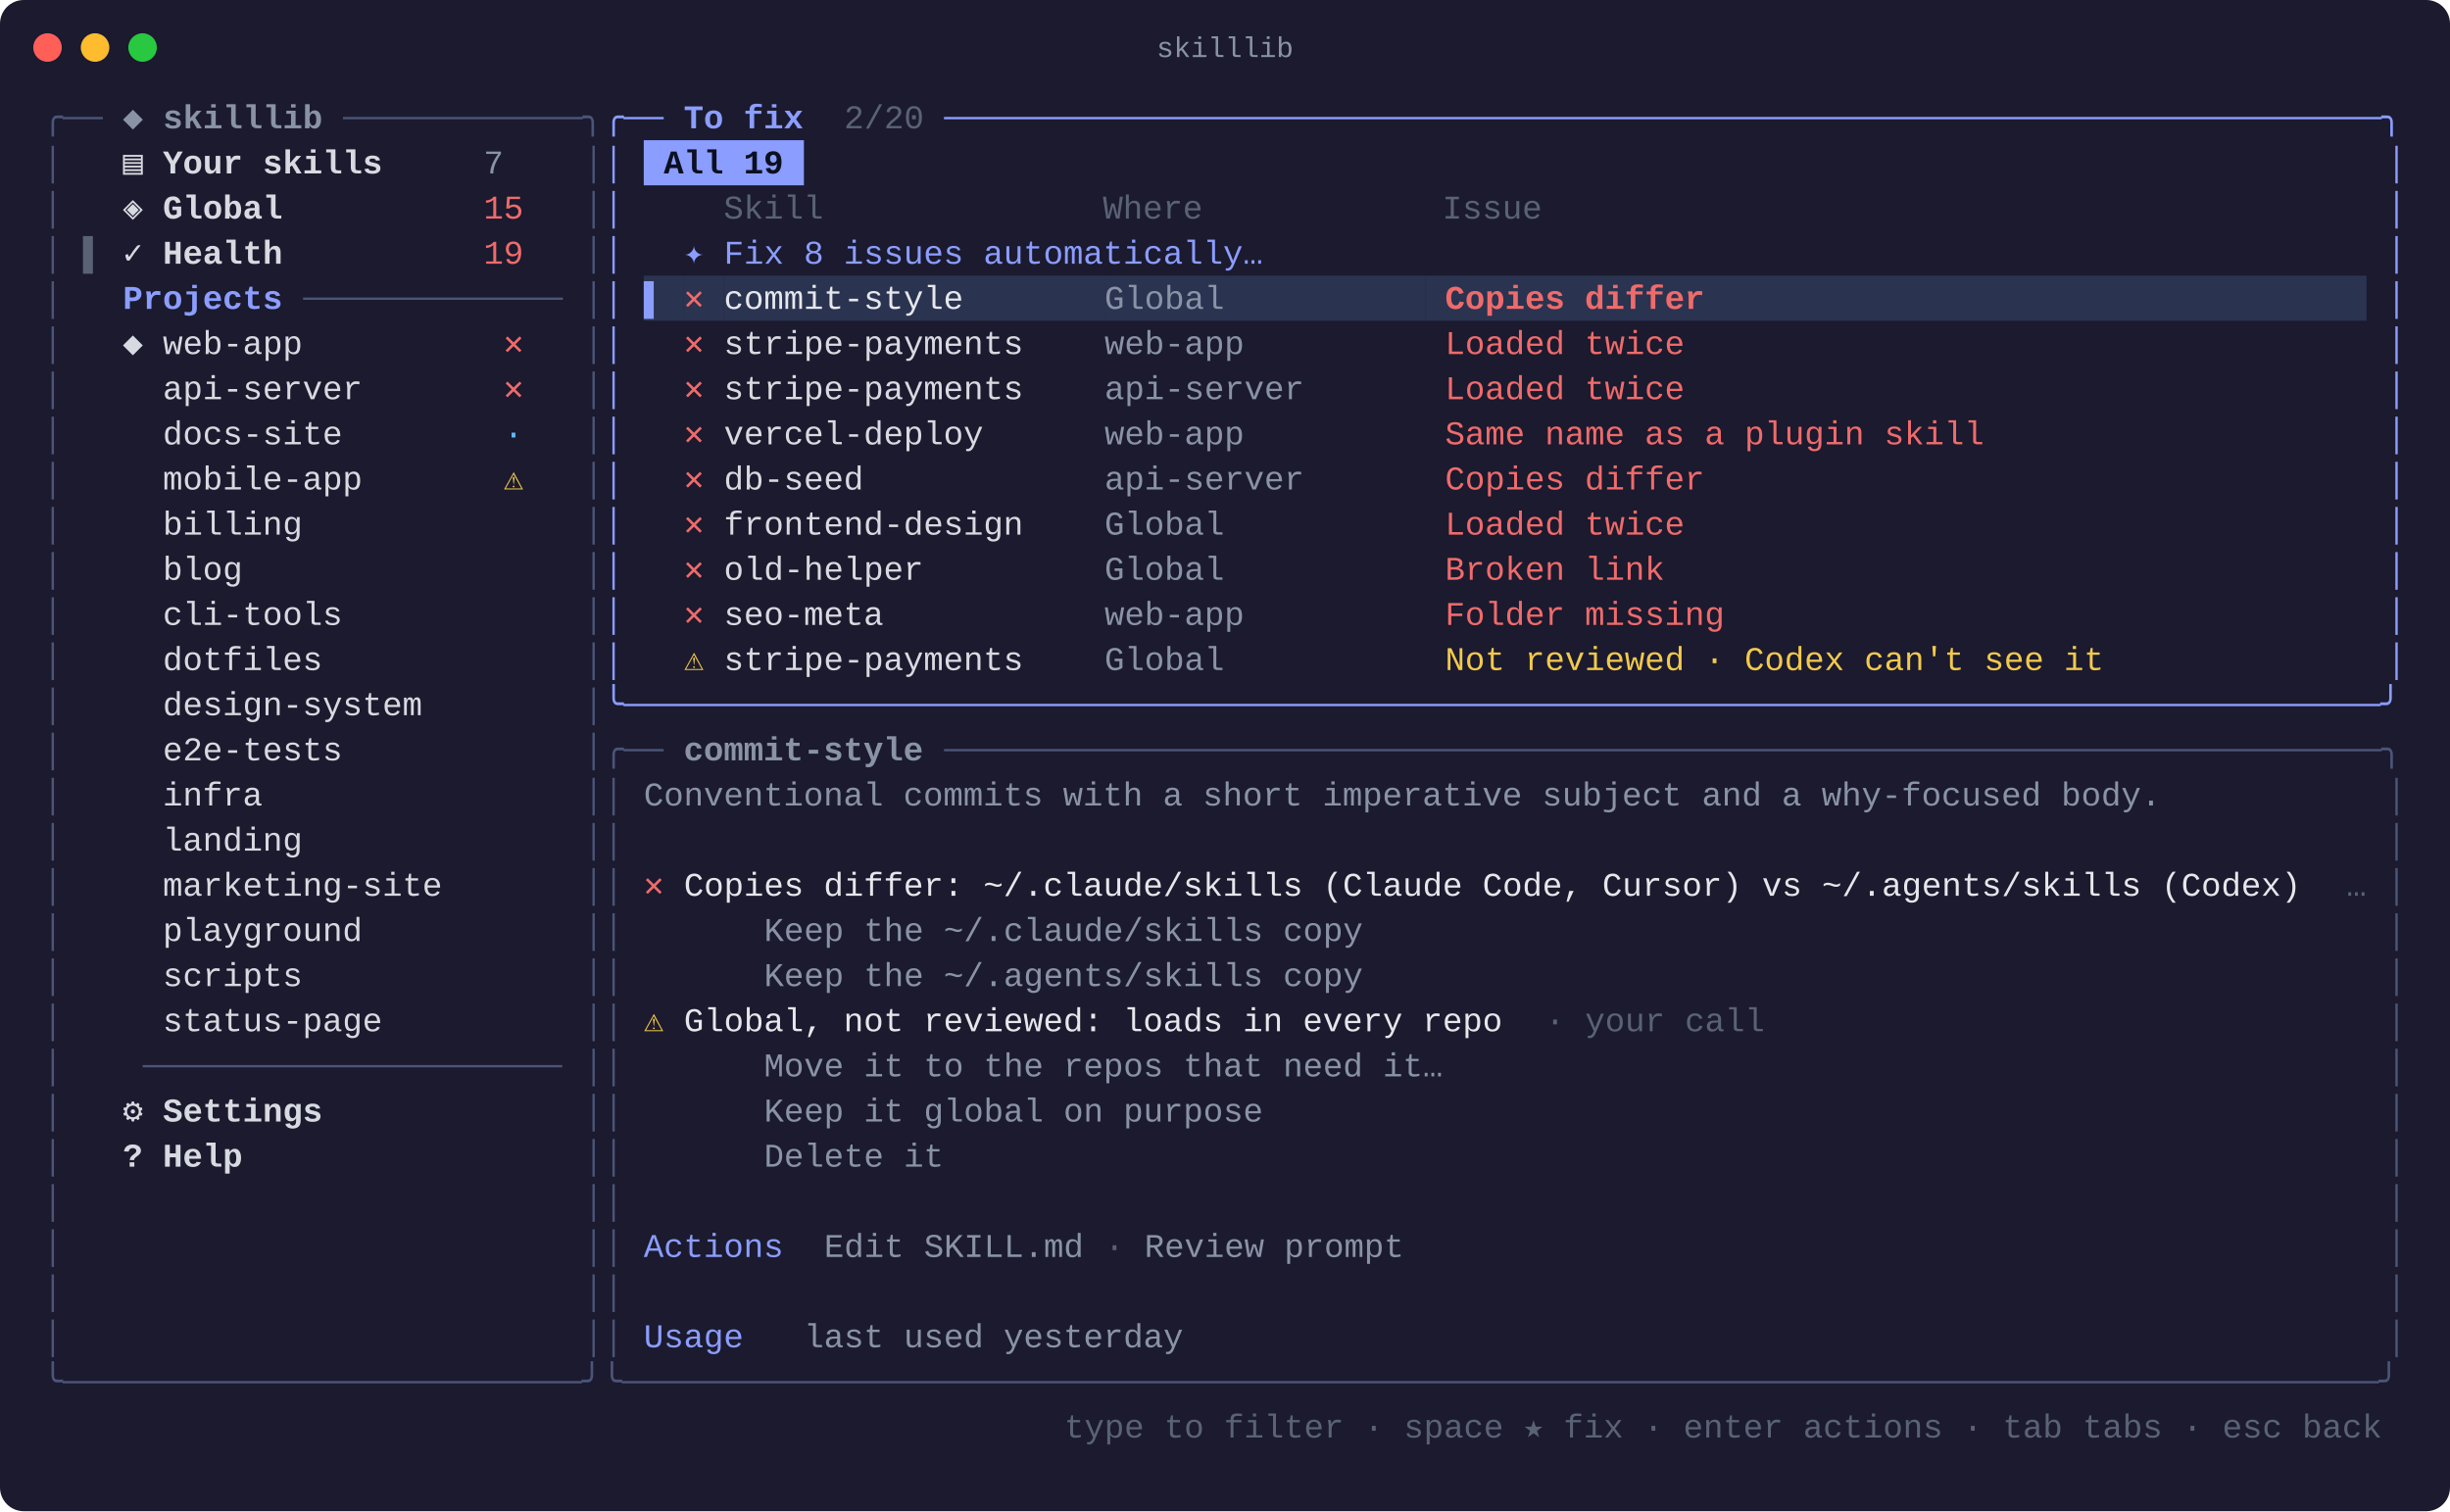
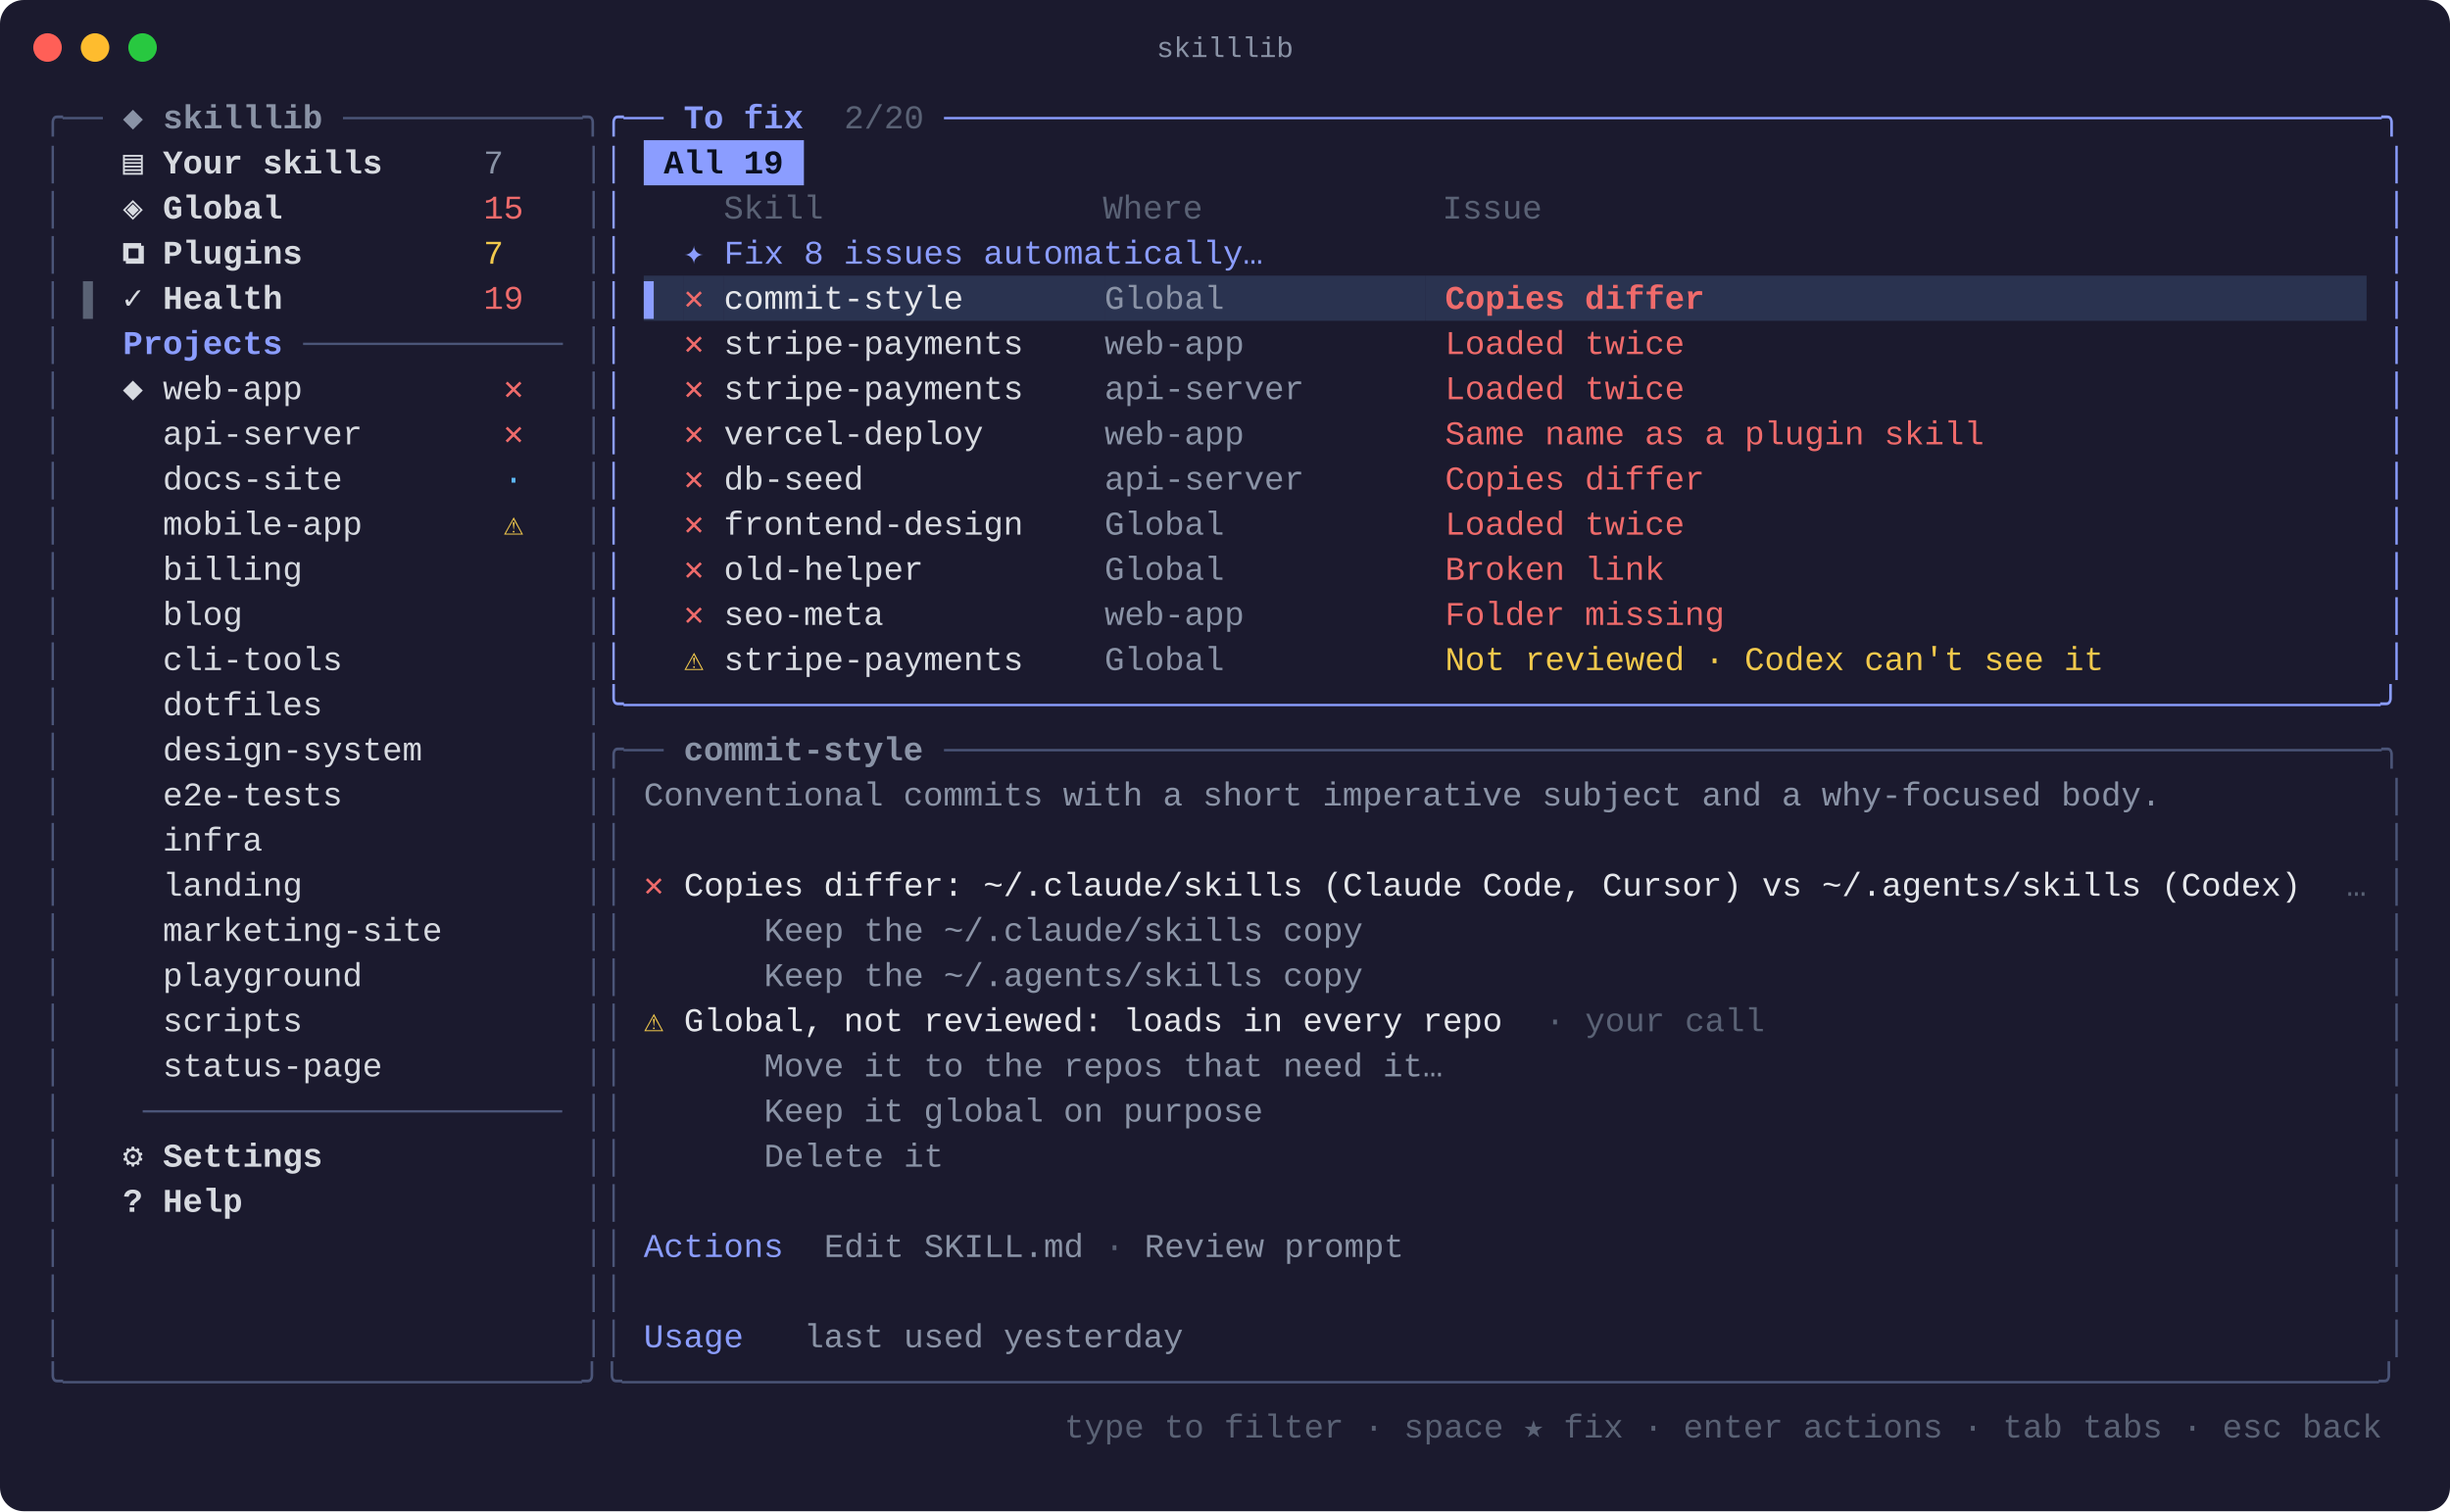
<svg xmlns="http://www.w3.org/2000/svg" width="1031" height="636" viewBox="0 0 1031 636" font-family="SFMono-Regular, Menlo, Consolas, 'Liberation Mono', monospace" font-size="14">
  <rect width="1031" height="636" rx="10" fill="#1b1a2e" />
  <circle cx="20" cy="20" r="6" fill="#ff5f57" />
  <circle cx="40" cy="20" r="6" fill="#febc2e" />
  <circle cx="60" cy="20" r="6" fill="#28c840" />
  <text x="515.5" y="24" fill="#8a93a6" font-size="12" text-anchor="middle">skilllib</text>
  <text x="18.0" y="54.0" fill="#4b5578" xml:space="preserve" textLength="25.3" lengthAdjust="spacingAndGlyphs">╭──</text>
  <text x="43.3" y="54.0" fill="#8a93a6" font-weight="bold" xml:space="preserve" textLength="101.2" lengthAdjust="spacingAndGlyphs"> ◆ skilllib </text>
  <text x="144.4" y="54.0" fill="#4b5578" xml:space="preserve" textLength="109.6" lengthAdjust="spacingAndGlyphs">────────────╮</text>
  <text x="254.0" y="54.0" fill="#8b9dff" xml:space="preserve" textLength="25.3" lengthAdjust="spacingAndGlyphs">╭──</text>
  <text x="279.3" y="54.0" fill="#8b9dff" font-weight="bold" xml:space="preserve" textLength="67.4" lengthAdjust="spacingAndGlyphs"> To fix </text>
  <text x="346.8" y="54.0" fill="#5a6275" xml:space="preserve" textLength="50.6" lengthAdjust="spacingAndGlyphs"> 2/20 </text>
  <text x="397.3" y="54.0" fill="#8b9dff" xml:space="preserve" textLength="615.4" lengthAdjust="spacingAndGlyphs">────────────────────────────────────────────────────────────────────────╮</text>
  <text x="18.0" y="73.0" fill="#4b5578" xml:space="preserve" textLength="8.4" lengthAdjust="spacingAndGlyphs">│</text>
  <text x="51.7" y="73.0" fill="#d7dae0" font-weight="bold" xml:space="preserve" textLength="151.7" lengthAdjust="spacingAndGlyphs">▤ Your skills     </text>
  <text x="203.5" y="73.0" fill="#8a93a6" xml:space="preserve" textLength="33.7" lengthAdjust="spacingAndGlyphs">7   </text>
  <text x="245.6" y="73.0" fill="#4b5578" xml:space="preserve" textLength="8.4" lengthAdjust="spacingAndGlyphs">│</text>
  <text x="254.0" y="73.0" fill="#8b9dff" xml:space="preserve" textLength="8.4" lengthAdjust="spacingAndGlyphs">│</text>
  <rect x="270.9" y="59.0" width="67.4" height="19" fill="#8b9dff" />
  <text x="270.9" y="73.0" fill="#0b1020" font-weight="bold" xml:space="preserve" textLength="67.4" lengthAdjust="spacingAndGlyphs"> All 19 </text>
  <text x="1004.3" y="73.0" fill="#8b9dff" xml:space="preserve" textLength="8.4" lengthAdjust="spacingAndGlyphs">│</text>
  <text x="18.0" y="92.0" fill="#4b5578" xml:space="preserve" textLength="8.4" lengthAdjust="spacingAndGlyphs">│</text>
  <text x="51.7" y="92.0" fill="#d7dae0" font-weight="bold" xml:space="preserve" textLength="151.7" lengthAdjust="spacingAndGlyphs">◈ Global          </text>
  <text x="203.5" y="92.0" fill="#ef6b6b" xml:space="preserve" textLength="33.7" lengthAdjust="spacingAndGlyphs">15  </text>
  <text x="245.6" y="92.0" fill="#4b5578" xml:space="preserve" textLength="8.4" lengthAdjust="spacingAndGlyphs">│</text>
  <text x="254.0" y="92.0" fill="#8b9dff" xml:space="preserve" textLength="8.4" lengthAdjust="spacingAndGlyphs">│</text>
  <text x="270.9" y="92.0" fill="#5a6275" xml:space="preserve" textLength="725.0" lengthAdjust="spacingAndGlyphs">    Skill              Where            Issue                                         </text>
  <text x="1004.3" y="92.0" fill="#8b9dff" xml:space="preserve" textLength="8.4" lengthAdjust="spacingAndGlyphs">│</text>
  <text x="18.0" y="111.0" fill="#4b5578" xml:space="preserve" textLength="8.4" lengthAdjust="spacingAndGlyphs">│</text>
-   <text x="34.9" y="111.0" fill="#5a6275" xml:space="preserve" textLength="16.9" lengthAdjust="spacingAndGlyphs">▌ </text>
-   <text x="51.7" y="111.0" fill="#d7dae0" font-weight="bold" xml:space="preserve" textLength="151.7" lengthAdjust="spacingAndGlyphs">✓ Health          </text>
-   <text x="203.5" y="111.0" fill="#ef6b6b" xml:space="preserve" textLength="33.7" lengthAdjust="spacingAndGlyphs">19  </text>
+   <text x="51.7" y="111.0" fill="#d7dae0" font-weight="bold" xml:space="preserve" textLength="151.7" lengthAdjust="spacingAndGlyphs">⧉ Plugins         </text>
+   <text x="203.5" y="111.0" fill="#f2c94c" xml:space="preserve" textLength="33.7" lengthAdjust="spacingAndGlyphs">7   </text>
  <text x="245.6" y="111.0" fill="#4b5578" xml:space="preserve" textLength="8.4" lengthAdjust="spacingAndGlyphs">│</text>
  <text x="254.0" y="111.0" fill="#8b9dff" xml:space="preserve" textLength="8.4" lengthAdjust="spacingAndGlyphs">│</text>
  <text x="287.8" y="111.0" fill="#8b9dff" xml:space="preserve" textLength="708.1" lengthAdjust="spacingAndGlyphs">✦ Fix 8 issues automatically…                                                       </text>
  <text x="1004.3" y="111.0" fill="#8b9dff" xml:space="preserve" textLength="8.4" lengthAdjust="spacingAndGlyphs">│</text>
  <text x="18.0" y="130.0" fill="#4b5578" xml:space="preserve" textLength="8.4" lengthAdjust="spacingAndGlyphs">│</text>
-   <text x="34.9" y="130.0" fill="#8b9dff" font-weight="bold" xml:space="preserve" textLength="92.7" lengthAdjust="spacingAndGlyphs">  Projects </text>
-   <text x="127.6" y="130.0" fill="#4b5578" xml:space="preserve" textLength="109.6" lengthAdjust="spacingAndGlyphs">─────────────</text>
+   <text x="34.9" y="130.0" fill="#5a6275" xml:space="preserve" textLength="16.9" lengthAdjust="spacingAndGlyphs">▌ </text>
+   <text x="51.7" y="130.0" fill="#d7dae0" font-weight="bold" xml:space="preserve" textLength="151.7" lengthAdjust="spacingAndGlyphs">✓ Health          </text>
+   <text x="203.5" y="130.0" fill="#ef6b6b" xml:space="preserve" textLength="33.7" lengthAdjust="spacingAndGlyphs">19  </text>
  <text x="245.6" y="130.0" fill="#4b5578" xml:space="preserve" textLength="8.4" lengthAdjust="spacingAndGlyphs">│</text>
  <text x="254.0" y="130.0" fill="#8b9dff" xml:space="preserve" textLength="8.4" lengthAdjust="spacingAndGlyphs">│</text>
  <rect x="270.9" y="116.0" width="16.9" height="19" fill="#2a3350" />
  <text x="270.9" y="130.0" fill="#8b9dff" xml:space="preserve" textLength="16.9" lengthAdjust="spacingAndGlyphs">▌ </text>
  <rect x="287.8" y="116.0" width="16.9" height="19" fill="#2a3350" />
  <text x="287.8" y="130.0" fill="#ef6b6b" xml:space="preserve" textLength="16.9" lengthAdjust="spacingAndGlyphs">✕ </text>
  <rect x="304.6" y="116.0" width="160.2" height="19" fill="#2a3350" />
  <text x="304.6" y="130.0" fill="#e5e7eb" xml:space="preserve" textLength="160.2" lengthAdjust="spacingAndGlyphs">commit-style       </text>
  <rect x="464.8" y="116.0" width="134.9" height="19" fill="#2a3350" />
  <text x="464.8" y="130.0" fill="#8a93a6" xml:space="preserve" textLength="134.9" lengthAdjust="spacingAndGlyphs">Global          </text>
  <rect x="599.7" y="116.0" width="396.2" height="19" fill="#2a3350" />
  <text x="599.7" y="130.0" fill="#ef6b6b" font-weight="bold" xml:space="preserve" textLength="396.2" lengthAdjust="spacingAndGlyphs"> Copies differ                                 </text>
  <text x="1004.3" y="130.0" fill="#8b9dff" xml:space="preserve" textLength="8.4" lengthAdjust="spacingAndGlyphs">│</text>
  <text x="18.0" y="149.0" fill="#4b5578" xml:space="preserve" textLength="8.4" lengthAdjust="spacingAndGlyphs">│</text>
-   <text x="51.7" y="149.0" fill="#d7dae0" xml:space="preserve" textLength="160.2" lengthAdjust="spacingAndGlyphs">◆ web-app          </text>
-   <text x="211.9" y="149.0" fill="#ef6b6b" xml:space="preserve" textLength="25.3" lengthAdjust="spacingAndGlyphs">✕  </text>
+   <text x="34.9" y="149.0" fill="#8b9dff" font-weight="bold" xml:space="preserve" textLength="92.7" lengthAdjust="spacingAndGlyphs">  Projects </text>
+   <text x="127.6" y="149.0" fill="#4b5578" xml:space="preserve" textLength="109.6" lengthAdjust="spacingAndGlyphs">─────────────</text>
  <text x="245.6" y="149.0" fill="#4b5578" xml:space="preserve" textLength="8.4" lengthAdjust="spacingAndGlyphs">│</text>
  <text x="254.0" y="149.0" fill="#8b9dff" xml:space="preserve" textLength="8.4" lengthAdjust="spacingAndGlyphs">│</text>
  <text x="287.8" y="149.0" fill="#ef6b6b" xml:space="preserve" textLength="16.9" lengthAdjust="spacingAndGlyphs">✕ </text>
  <text x="304.6" y="149.0" fill="#d7dae0" xml:space="preserve" textLength="160.2" lengthAdjust="spacingAndGlyphs">stripe-payments    </text>
  <text x="464.8" y="149.0" fill="#8a93a6" xml:space="preserve" textLength="134.9" lengthAdjust="spacingAndGlyphs">web-app         </text>
  <text x="599.7" y="149.0" fill="#ef6b6b" xml:space="preserve" textLength="396.2" lengthAdjust="spacingAndGlyphs"> Loaded twice                                  </text>
  <text x="1004.3" y="149.0" fill="#8b9dff" xml:space="preserve" textLength="8.4" lengthAdjust="spacingAndGlyphs">│</text>
  <text x="18.0" y="168.0" fill="#4b5578" xml:space="preserve" textLength="8.4" lengthAdjust="spacingAndGlyphs">│</text>
-   <text x="51.7" y="168.0" fill="#d7dae0" xml:space="preserve" textLength="160.2" lengthAdjust="spacingAndGlyphs">  api-server       </text>
+   <text x="51.7" y="168.0" fill="#d7dae0" xml:space="preserve" textLength="160.2" lengthAdjust="spacingAndGlyphs">◆ web-app          </text>
  <text x="211.9" y="168.0" fill="#ef6b6b" xml:space="preserve" textLength="25.3" lengthAdjust="spacingAndGlyphs">✕  </text>
  <text x="245.6" y="168.0" fill="#4b5578" xml:space="preserve" textLength="8.4" lengthAdjust="spacingAndGlyphs">│</text>
  <text x="254.0" y="168.0" fill="#8b9dff" xml:space="preserve" textLength="8.4" lengthAdjust="spacingAndGlyphs">│</text>
  <text x="287.8" y="168.0" fill="#ef6b6b" xml:space="preserve" textLength="16.9" lengthAdjust="spacingAndGlyphs">✕ </text>
  <text x="304.6" y="168.0" fill="#d7dae0" xml:space="preserve" textLength="160.2" lengthAdjust="spacingAndGlyphs">stripe-payments    </text>
  <text x="464.8" y="168.0" fill="#8a93a6" xml:space="preserve" textLength="134.9" lengthAdjust="spacingAndGlyphs">api-server      </text>
  <text x="599.7" y="168.0" fill="#ef6b6b" xml:space="preserve" textLength="396.2" lengthAdjust="spacingAndGlyphs"> Loaded twice                                  </text>
  <text x="1004.3" y="168.0" fill="#8b9dff" xml:space="preserve" textLength="8.4" lengthAdjust="spacingAndGlyphs">│</text>
  <text x="18.0" y="187.0" fill="#4b5578" xml:space="preserve" textLength="8.4" lengthAdjust="spacingAndGlyphs">│</text>
-   <text x="51.7" y="187.0" fill="#d7dae0" xml:space="preserve" textLength="160.2" lengthAdjust="spacingAndGlyphs">  docs-site        </text>
-   <text x="211.9" y="187.0" fill="#5eb8f7" xml:space="preserve" textLength="25.3" lengthAdjust="spacingAndGlyphs">·  </text>
+   <text x="51.7" y="187.0" fill="#d7dae0" xml:space="preserve" textLength="160.2" lengthAdjust="spacingAndGlyphs">  api-server       </text>
+   <text x="211.9" y="187.0" fill="#ef6b6b" xml:space="preserve" textLength="25.3" lengthAdjust="spacingAndGlyphs">✕  </text>
  <text x="245.6" y="187.0" fill="#4b5578" xml:space="preserve" textLength="8.4" lengthAdjust="spacingAndGlyphs">│</text>
  <text x="254.0" y="187.0" fill="#8b9dff" xml:space="preserve" textLength="8.4" lengthAdjust="spacingAndGlyphs">│</text>
  <text x="287.8" y="187.0" fill="#ef6b6b" xml:space="preserve" textLength="16.9" lengthAdjust="spacingAndGlyphs">✕ </text>
  <text x="304.6" y="187.0" fill="#d7dae0" xml:space="preserve" textLength="160.2" lengthAdjust="spacingAndGlyphs">vercel-deploy      </text>
  <text x="464.8" y="187.0" fill="#8a93a6" xml:space="preserve" textLength="134.9" lengthAdjust="spacingAndGlyphs">web-app         </text>
  <text x="599.7" y="187.0" fill="#ef6b6b" xml:space="preserve" textLength="396.2" lengthAdjust="spacingAndGlyphs"> Same name as a plugin skill                   </text>
  <text x="1004.3" y="187.0" fill="#8b9dff" xml:space="preserve" textLength="8.4" lengthAdjust="spacingAndGlyphs">│</text>
  <text x="18.0" y="206.0" fill="#4b5578" xml:space="preserve" textLength="8.4" lengthAdjust="spacingAndGlyphs">│</text>
-   <text x="51.7" y="206.0" fill="#d7dae0" xml:space="preserve" textLength="160.2" lengthAdjust="spacingAndGlyphs">  mobile-app       </text>
-   <text x="211.9" y="206.0" fill="#f2c94c" xml:space="preserve" textLength="25.3" lengthAdjust="spacingAndGlyphs">⚠  </text>
+   <text x="51.7" y="206.0" fill="#d7dae0" xml:space="preserve" textLength="160.2" lengthAdjust="spacingAndGlyphs">  docs-site        </text>
+   <text x="211.9" y="206.0" fill="#5eb8f7" xml:space="preserve" textLength="25.3" lengthAdjust="spacingAndGlyphs">·  </text>
  <text x="245.6" y="206.0" fill="#4b5578" xml:space="preserve" textLength="8.4" lengthAdjust="spacingAndGlyphs">│</text>
  <text x="254.0" y="206.0" fill="#8b9dff" xml:space="preserve" textLength="8.4" lengthAdjust="spacingAndGlyphs">│</text>
  <text x="287.8" y="206.0" fill="#ef6b6b" xml:space="preserve" textLength="16.9" lengthAdjust="spacingAndGlyphs">✕ </text>
  <text x="304.6" y="206.0" fill="#d7dae0" xml:space="preserve" textLength="160.2" lengthAdjust="spacingAndGlyphs">db-seed            </text>
  <text x="464.8" y="206.0" fill="#8a93a6" xml:space="preserve" textLength="134.9" lengthAdjust="spacingAndGlyphs">api-server      </text>
  <text x="599.7" y="206.0" fill="#ef6b6b" xml:space="preserve" textLength="396.2" lengthAdjust="spacingAndGlyphs"> Copies differ                                 </text>
  <text x="1004.3" y="206.0" fill="#8b9dff" xml:space="preserve" textLength="8.4" lengthAdjust="spacingAndGlyphs">│</text>
  <text x="18.0" y="225.0" fill="#4b5578" xml:space="preserve" textLength="8.4" lengthAdjust="spacingAndGlyphs">│</text>
-   <text x="51.7" y="225.0" fill="#d7dae0" xml:space="preserve" textLength="193.9" lengthAdjust="spacingAndGlyphs">  billing              </text>
+   <text x="51.7" y="225.0" fill="#d7dae0" xml:space="preserve" textLength="160.2" lengthAdjust="spacingAndGlyphs">  mobile-app       </text>
+   <text x="211.9" y="225.0" fill="#f2c94c" xml:space="preserve" textLength="25.3" lengthAdjust="spacingAndGlyphs">⚠  </text>
  <text x="245.6" y="225.0" fill="#4b5578" xml:space="preserve" textLength="8.4" lengthAdjust="spacingAndGlyphs">│</text>
  <text x="254.0" y="225.0" fill="#8b9dff" xml:space="preserve" textLength="8.4" lengthAdjust="spacingAndGlyphs">│</text>
  <text x="287.8" y="225.0" fill="#ef6b6b" xml:space="preserve" textLength="16.9" lengthAdjust="spacingAndGlyphs">✕ </text>
  <text x="304.6" y="225.0" fill="#d7dae0" xml:space="preserve" textLength="160.2" lengthAdjust="spacingAndGlyphs">frontend-design    </text>
  <text x="464.8" y="225.0" fill="#8a93a6" xml:space="preserve" textLength="134.9" lengthAdjust="spacingAndGlyphs">Global          </text>
  <text x="599.7" y="225.0" fill="#ef6b6b" xml:space="preserve" textLength="396.2" lengthAdjust="spacingAndGlyphs"> Loaded twice                                  </text>
  <text x="1004.3" y="225.0" fill="#8b9dff" xml:space="preserve" textLength="8.4" lengthAdjust="spacingAndGlyphs">│</text>
  <text x="18.0" y="244.0" fill="#4b5578" xml:space="preserve" textLength="8.4" lengthAdjust="spacingAndGlyphs">│</text>
-   <text x="51.7" y="244.0" fill="#d7dae0" xml:space="preserve" textLength="193.9" lengthAdjust="spacingAndGlyphs">  blog                 </text>
+   <text x="51.7" y="244.0" fill="#d7dae0" xml:space="preserve" textLength="193.9" lengthAdjust="spacingAndGlyphs">  billing              </text>
  <text x="245.6" y="244.0" fill="#4b5578" xml:space="preserve" textLength="8.4" lengthAdjust="spacingAndGlyphs">│</text>
  <text x="254.0" y="244.0" fill="#8b9dff" xml:space="preserve" textLength="8.4" lengthAdjust="spacingAndGlyphs">│</text>
  <text x="287.8" y="244.0" fill="#ef6b6b" xml:space="preserve" textLength="16.9" lengthAdjust="spacingAndGlyphs">✕ </text>
  <text x="304.6" y="244.0" fill="#d7dae0" xml:space="preserve" textLength="160.2" lengthAdjust="spacingAndGlyphs">old-helper         </text>
  <text x="464.8" y="244.0" fill="#8a93a6" xml:space="preserve" textLength="134.9" lengthAdjust="spacingAndGlyphs">Global          </text>
  <text x="599.7" y="244.0" fill="#ef6b6b" xml:space="preserve" textLength="396.2" lengthAdjust="spacingAndGlyphs"> Broken link                                   </text>
  <text x="1004.3" y="244.0" fill="#8b9dff" xml:space="preserve" textLength="8.4" lengthAdjust="spacingAndGlyphs">│</text>
  <text x="18.0" y="263.0" fill="#4b5578" xml:space="preserve" textLength="8.4" lengthAdjust="spacingAndGlyphs">│</text>
-   <text x="51.7" y="263.0" fill="#d7dae0" xml:space="preserve" textLength="193.9" lengthAdjust="spacingAndGlyphs">  cli-tools            </text>
+   <text x="51.7" y="263.0" fill="#d7dae0" xml:space="preserve" textLength="193.9" lengthAdjust="spacingAndGlyphs">  blog                 </text>
  <text x="245.6" y="263.0" fill="#4b5578" xml:space="preserve" textLength="8.4" lengthAdjust="spacingAndGlyphs">│</text>
  <text x="254.0" y="263.0" fill="#8b9dff" xml:space="preserve" textLength="8.4" lengthAdjust="spacingAndGlyphs">│</text>
  <text x="287.8" y="263.0" fill="#ef6b6b" xml:space="preserve" textLength="16.9" lengthAdjust="spacingAndGlyphs">✕ </text>
  <text x="304.6" y="263.0" fill="#d7dae0" xml:space="preserve" textLength="160.2" lengthAdjust="spacingAndGlyphs">seo-meta           </text>
  <text x="464.8" y="263.0" fill="#8a93a6" xml:space="preserve" textLength="134.9" lengthAdjust="spacingAndGlyphs">web-app         </text>
  <text x="599.7" y="263.0" fill="#ef6b6b" xml:space="preserve" textLength="396.2" lengthAdjust="spacingAndGlyphs"> Folder missing                                </text>
  <text x="1004.3" y="263.0" fill="#8b9dff" xml:space="preserve" textLength="8.4" lengthAdjust="spacingAndGlyphs">│</text>
  <text x="18.0" y="282.0" fill="#4b5578" xml:space="preserve" textLength="8.4" lengthAdjust="spacingAndGlyphs">│</text>
-   <text x="51.7" y="282.0" fill="#d7dae0" xml:space="preserve" textLength="193.9" lengthAdjust="spacingAndGlyphs">  dotfiles             </text>
+   <text x="51.7" y="282.0" fill="#d7dae0" xml:space="preserve" textLength="193.9" lengthAdjust="spacingAndGlyphs">  cli-tools            </text>
  <text x="245.6" y="282.0" fill="#4b5578" xml:space="preserve" textLength="8.4" lengthAdjust="spacingAndGlyphs">│</text>
  <text x="254.0" y="282.0" fill="#8b9dff" xml:space="preserve" textLength="8.4" lengthAdjust="spacingAndGlyphs">│</text>
  <text x="287.8" y="282.0" fill="#f2c94c" xml:space="preserve" textLength="16.9" lengthAdjust="spacingAndGlyphs">⚠ </text>
  <text x="304.6" y="282.0" fill="#d7dae0" xml:space="preserve" textLength="160.2" lengthAdjust="spacingAndGlyphs">stripe-payments    </text>
  <text x="464.8" y="282.0" fill="#8a93a6" xml:space="preserve" textLength="134.9" lengthAdjust="spacingAndGlyphs">Global          </text>
  <text x="599.7" y="282.0" fill="#f2c94c" xml:space="preserve" textLength="396.2" lengthAdjust="spacingAndGlyphs"> Not reviewed · Codex can't see it             </text>
  <text x="1004.3" y="282.0" fill="#8b9dff" xml:space="preserve" textLength="8.4" lengthAdjust="spacingAndGlyphs">│</text>
  <text x="18.0" y="301.0" fill="#4b5578" xml:space="preserve" textLength="8.4" lengthAdjust="spacingAndGlyphs">│</text>
-   <text x="51.7" y="301.0" fill="#d7dae0" xml:space="preserve" textLength="193.9" lengthAdjust="spacingAndGlyphs">  design-system        </text>
+   <text x="51.7" y="301.0" fill="#d7dae0" xml:space="preserve" textLength="193.9" lengthAdjust="spacingAndGlyphs">  dotfiles             </text>
  <text x="245.6" y="301.0" fill="#4b5578" xml:space="preserve" textLength="8.4" lengthAdjust="spacingAndGlyphs">│</text>
  <text x="254.0" y="301.0" fill="#8b9dff" xml:space="preserve" textLength="758.7" lengthAdjust="spacingAndGlyphs">╰────────────────────────────────────────────────────────────────────────────────────────╯</text>
  <text x="18.0" y="320.0" fill="#4b5578" xml:space="preserve" textLength="8.4" lengthAdjust="spacingAndGlyphs">│</text>
-   <text x="51.7" y="320.0" fill="#d7dae0" xml:space="preserve" textLength="193.9" lengthAdjust="spacingAndGlyphs">  e2e-tests            </text>
+   <text x="51.7" y="320.0" fill="#d7dae0" xml:space="preserve" textLength="193.9" lengthAdjust="spacingAndGlyphs">  design-system        </text>
  <text x="245.6" y="320.0" fill="#4b5578" xml:space="preserve" textLength="33.7" lengthAdjust="spacingAndGlyphs">│╭──</text>
  <text x="279.3" y="320.0" fill="#8a93a6" font-weight="bold" xml:space="preserve" textLength="118.0" lengthAdjust="spacingAndGlyphs"> commit-style </text>
  <text x="397.3" y="320.0" fill="#4b5578" xml:space="preserve" textLength="615.4" lengthAdjust="spacingAndGlyphs">────────────────────────────────────────────────────────────────────────╮</text>
  <text x="18.0" y="339.0" fill="#4b5578" xml:space="preserve" textLength="8.4" lengthAdjust="spacingAndGlyphs">│</text>
-   <text x="51.7" y="339.0" fill="#d7dae0" xml:space="preserve" textLength="193.9" lengthAdjust="spacingAndGlyphs">  infra                </text>
+   <text x="51.7" y="339.0" fill="#d7dae0" xml:space="preserve" textLength="193.9" lengthAdjust="spacingAndGlyphs">  e2e-tests            </text>
  <text x="245.6" y="339.0" fill="#4b5578" xml:space="preserve" textLength="16.9" lengthAdjust="spacingAndGlyphs">││</text>
  <text x="270.9" y="339.0" fill="#8a93a6" xml:space="preserve" textLength="640.7" lengthAdjust="spacingAndGlyphs">Conventional commits with a short imperative subject and a why-focused body.</text>
  <text x="1004.3" y="339.0" fill="#4b5578" xml:space="preserve" textLength="8.4" lengthAdjust="spacingAndGlyphs">│</text>
  <text x="18.0" y="358.0" fill="#4b5578" xml:space="preserve" textLength="8.4" lengthAdjust="spacingAndGlyphs">│</text>
-   <text x="51.7" y="358.0" fill="#d7dae0" xml:space="preserve" textLength="193.9" lengthAdjust="spacingAndGlyphs">  landing              </text>
+   <text x="51.7" y="358.0" fill="#d7dae0" xml:space="preserve" textLength="193.9" lengthAdjust="spacingAndGlyphs">  infra                </text>
  <text x="245.6" y="358.0" fill="#4b5578" xml:space="preserve" textLength="16.9" lengthAdjust="spacingAndGlyphs">││</text>
  <text x="1004.3" y="358.0" fill="#4b5578" xml:space="preserve" textLength="8.4" lengthAdjust="spacingAndGlyphs">│</text>
  <text x="18.0" y="377.0" fill="#4b5578" xml:space="preserve" textLength="8.4" lengthAdjust="spacingAndGlyphs">│</text>
-   <text x="51.7" y="377.0" fill="#d7dae0" xml:space="preserve" textLength="193.9" lengthAdjust="spacingAndGlyphs">  marketing-site       </text>
+   <text x="51.7" y="377.0" fill="#d7dae0" xml:space="preserve" textLength="193.9" lengthAdjust="spacingAndGlyphs">  landing              </text>
  <text x="245.6" y="377.0" fill="#4b5578" xml:space="preserve" textLength="16.9" lengthAdjust="spacingAndGlyphs">││</text>
  <text x="270.9" y="377.0" fill="#ef6b6b" xml:space="preserve" textLength="16.9" lengthAdjust="spacingAndGlyphs">✕ </text>
  <text x="287.8" y="377.0" fill="#e5e7eb" xml:space="preserve" textLength="682.8" lengthAdjust="spacingAndGlyphs">Copies differ: ~/.claude/skills (Claude Code, Cursor) vs ~/.agents/skills (Codex)</text>
  <text x="970.6" y="377.0" fill="#5a6275" xml:space="preserve" textLength="25.3" lengthAdjust="spacingAndGlyphs">  …</text>
  <text x="1004.3" y="377.0" fill="#4b5578" xml:space="preserve" textLength="8.4" lengthAdjust="spacingAndGlyphs">│</text>
  <text x="18.0" y="396.0" fill="#4b5578" xml:space="preserve" textLength="8.4" lengthAdjust="spacingAndGlyphs">│</text>
-   <text x="51.7" y="396.0" fill="#d7dae0" xml:space="preserve" textLength="193.9" lengthAdjust="spacingAndGlyphs">  playground           </text>
+   <text x="51.7" y="396.0" fill="#d7dae0" xml:space="preserve" textLength="193.9" lengthAdjust="spacingAndGlyphs">  marketing-site       </text>
  <text x="245.6" y="396.0" fill="#4b5578" xml:space="preserve" textLength="16.9" lengthAdjust="spacingAndGlyphs">││</text>
  <text x="321.5" y="396.0" fill="#8a93a6" xml:space="preserve" textLength="252.9" lengthAdjust="spacingAndGlyphs">Keep the ~/.claude/skills copy</text>
  <text x="1004.3" y="396.0" fill="#4b5578" xml:space="preserve" textLength="8.4" lengthAdjust="spacingAndGlyphs">│</text>
  <text x="18.0" y="415.0" fill="#4b5578" xml:space="preserve" textLength="8.4" lengthAdjust="spacingAndGlyphs">│</text>
-   <text x="51.7" y="415.0" fill="#d7dae0" xml:space="preserve" textLength="193.9" lengthAdjust="spacingAndGlyphs">  scripts              </text>
+   <text x="51.7" y="415.0" fill="#d7dae0" xml:space="preserve" textLength="193.9" lengthAdjust="spacingAndGlyphs">  playground           </text>
  <text x="245.6" y="415.0" fill="#4b5578" xml:space="preserve" textLength="16.9" lengthAdjust="spacingAndGlyphs">││</text>
  <text x="321.5" y="415.0" fill="#8a93a6" xml:space="preserve" textLength="252.9" lengthAdjust="spacingAndGlyphs">Keep the ~/.agents/skills copy</text>
  <text x="1004.3" y="415.0" fill="#4b5578" xml:space="preserve" textLength="8.4" lengthAdjust="spacingAndGlyphs">│</text>
  <text x="18.0" y="434.0" fill="#4b5578" xml:space="preserve" textLength="8.4" lengthAdjust="spacingAndGlyphs">│</text>
-   <text x="51.7" y="434.0" fill="#d7dae0" xml:space="preserve" textLength="193.9" lengthAdjust="spacingAndGlyphs">  status-page          </text>
+   <text x="51.7" y="434.0" fill="#d7dae0" xml:space="preserve" textLength="193.9" lengthAdjust="spacingAndGlyphs">  scripts              </text>
  <text x="245.6" y="434.0" fill="#4b5578" xml:space="preserve" textLength="16.9" lengthAdjust="spacingAndGlyphs">││</text>
  <text x="270.9" y="434.0" fill="#f2c94c" xml:space="preserve" textLength="16.9" lengthAdjust="spacingAndGlyphs">⚠ </text>
  <text x="287.8" y="434.0" fill="#e5e7eb" xml:space="preserve" textLength="345.6" lengthAdjust="spacingAndGlyphs">Global, not reviewed: loads in every repo</text>
  <text x="633.4" y="434.0" fill="#5a6275" xml:space="preserve" textLength="109.6" lengthAdjust="spacingAndGlyphs">  · your call</text>
  <text x="1004.3" y="434.0" fill="#4b5578" xml:space="preserve" textLength="8.4" lengthAdjust="spacingAndGlyphs">│</text>
  <text x="18.0" y="453.0" fill="#4b5578" xml:space="preserve" textLength="8.4" lengthAdjust="spacingAndGlyphs">│</text>
-   <text x="60.1" y="453.0" fill="#4b5578" xml:space="preserve" textLength="177.0" lengthAdjust="spacingAndGlyphs">─────────────────────</text>
+   <text x="51.7" y="453.0" fill="#d7dae0" xml:space="preserve" textLength="193.9" lengthAdjust="spacingAndGlyphs">  status-page          </text>
  <text x="245.6" y="453.0" fill="#4b5578" xml:space="preserve" textLength="16.9" lengthAdjust="spacingAndGlyphs">││</text>
  <text x="321.5" y="453.0" fill="#8a93a6" xml:space="preserve" textLength="286.6" lengthAdjust="spacingAndGlyphs">Move it to the repos that need it…</text>
  <text x="1004.3" y="453.0" fill="#4b5578" xml:space="preserve" textLength="8.4" lengthAdjust="spacingAndGlyphs">│</text>
  <text x="18.0" y="472.0" fill="#4b5578" xml:space="preserve" textLength="8.4" lengthAdjust="spacingAndGlyphs">│</text>
-   <text x="51.7" y="472.0" fill="#d7dae0" font-weight="bold" xml:space="preserve" textLength="185.5" lengthAdjust="spacingAndGlyphs">⚙ Settings            </text>
+   <text x="60.1" y="472.0" fill="#4b5578" xml:space="preserve" textLength="177.0" lengthAdjust="spacingAndGlyphs">─────────────────────</text>
  <text x="245.6" y="472.0" fill="#4b5578" xml:space="preserve" textLength="16.9" lengthAdjust="spacingAndGlyphs">││</text>
  <text x="321.5" y="472.0" fill="#8a93a6" xml:space="preserve" textLength="210.8" lengthAdjust="spacingAndGlyphs">Keep it global on purpose</text>
  <text x="1004.3" y="472.0" fill="#4b5578" xml:space="preserve" textLength="8.4" lengthAdjust="spacingAndGlyphs">│</text>
  <text x="18.0" y="491.0" fill="#4b5578" xml:space="preserve" textLength="8.4" lengthAdjust="spacingAndGlyphs">│</text>
-   <text x="51.7" y="491.0" fill="#d7dae0" font-weight="bold" xml:space="preserve" textLength="185.5" lengthAdjust="spacingAndGlyphs">? Help                </text>
+   <text x="51.7" y="491.0" fill="#d7dae0" font-weight="bold" xml:space="preserve" textLength="185.5" lengthAdjust="spacingAndGlyphs">⚙ Settings            </text>
  <text x="245.6" y="491.0" fill="#4b5578" xml:space="preserve" textLength="16.9" lengthAdjust="spacingAndGlyphs">││</text>
  <text x="321.5" y="491.0" fill="#8a93a6" xml:space="preserve" textLength="75.9" lengthAdjust="spacingAndGlyphs">Delete it</text>
  <text x="1004.3" y="491.0" fill="#4b5578" xml:space="preserve" textLength="8.4" lengthAdjust="spacingAndGlyphs">│</text>
  <text x="18.0" y="510.0" fill="#4b5578" xml:space="preserve" textLength="8.4" lengthAdjust="spacingAndGlyphs">│</text>
+   <text x="51.7" y="510.0" fill="#d7dae0" font-weight="bold" xml:space="preserve" textLength="185.5" lengthAdjust="spacingAndGlyphs">? Help                </text>
  <text x="245.6" y="510.0" fill="#4b5578" xml:space="preserve" textLength="16.9" lengthAdjust="spacingAndGlyphs">││</text>
  <text x="1004.3" y="510.0" fill="#4b5578" xml:space="preserve" textLength="8.4" lengthAdjust="spacingAndGlyphs">│</text>
  <text x="18.0" y="529.0" fill="#4b5578" xml:space="preserve" textLength="8.4" lengthAdjust="spacingAndGlyphs">│</text>
  <text x="245.6" y="529.0" fill="#4b5578" xml:space="preserve" textLength="16.9" lengthAdjust="spacingAndGlyphs">││</text>
  <text x="270.9" y="529.0" fill="#8b9dff" xml:space="preserve" textLength="75.9" lengthAdjust="spacingAndGlyphs">Actions  </text>
  <text x="346.8" y="529.0" fill="#8a93a6" xml:space="preserve" textLength="109.6" lengthAdjust="spacingAndGlyphs">Edit SKILL.md</text>
  <text x="456.4" y="529.0" fill="#5a6275" xml:space="preserve" textLength="25.3" lengthAdjust="spacingAndGlyphs"> · </text>
  <text x="481.6" y="529.0" fill="#8a93a6" xml:space="preserve" textLength="109.6" lengthAdjust="spacingAndGlyphs">Review prompt</text>
  <text x="1004.3" y="529.0" fill="#4b5578" xml:space="preserve" textLength="8.4" lengthAdjust="spacingAndGlyphs">│</text>
  <text x="18.0" y="548.0" fill="#4b5578" xml:space="preserve" textLength="8.4" lengthAdjust="spacingAndGlyphs">│</text>
  <text x="245.6" y="548.0" fill="#4b5578" xml:space="preserve" textLength="16.9" lengthAdjust="spacingAndGlyphs">││</text>
  <text x="1004.3" y="548.0" fill="#4b5578" xml:space="preserve" textLength="8.4" lengthAdjust="spacingAndGlyphs">│</text>
  <text x="18.0" y="567.0" fill="#4b5578" xml:space="preserve" textLength="8.4" lengthAdjust="spacingAndGlyphs">│</text>
  <text x="245.6" y="567.0" fill="#4b5578" xml:space="preserve" textLength="16.9" lengthAdjust="spacingAndGlyphs">││</text>
  <text x="270.9" y="567.0" fill="#8b9dff" xml:space="preserve" textLength="42.1" lengthAdjust="spacingAndGlyphs">Usage</text>
  <text x="313.1" y="567.0" fill="#8a93a6" xml:space="preserve" textLength="185.5" lengthAdjust="spacingAndGlyphs">   last used yesterday</text>
  <text x="1004.3" y="567.0" fill="#4b5578" xml:space="preserve" textLength="8.4" lengthAdjust="spacingAndGlyphs">│</text>
  <text x="18.0" y="586.0" fill="#4b5578" xml:space="preserve" textLength="994.7" lengthAdjust="spacingAndGlyphs">╰──────────────────────────╯╰────────────────────────────────────────────────────────────────────────────────────────╯</text>
  <text x="447.9" y="605.0" fill="#5a6275" xml:space="preserve" textLength="564.8" lengthAdjust="spacingAndGlyphs">type to filter · space ★ fix · enter actions · tab tabs · esc back </text>
</svg>
